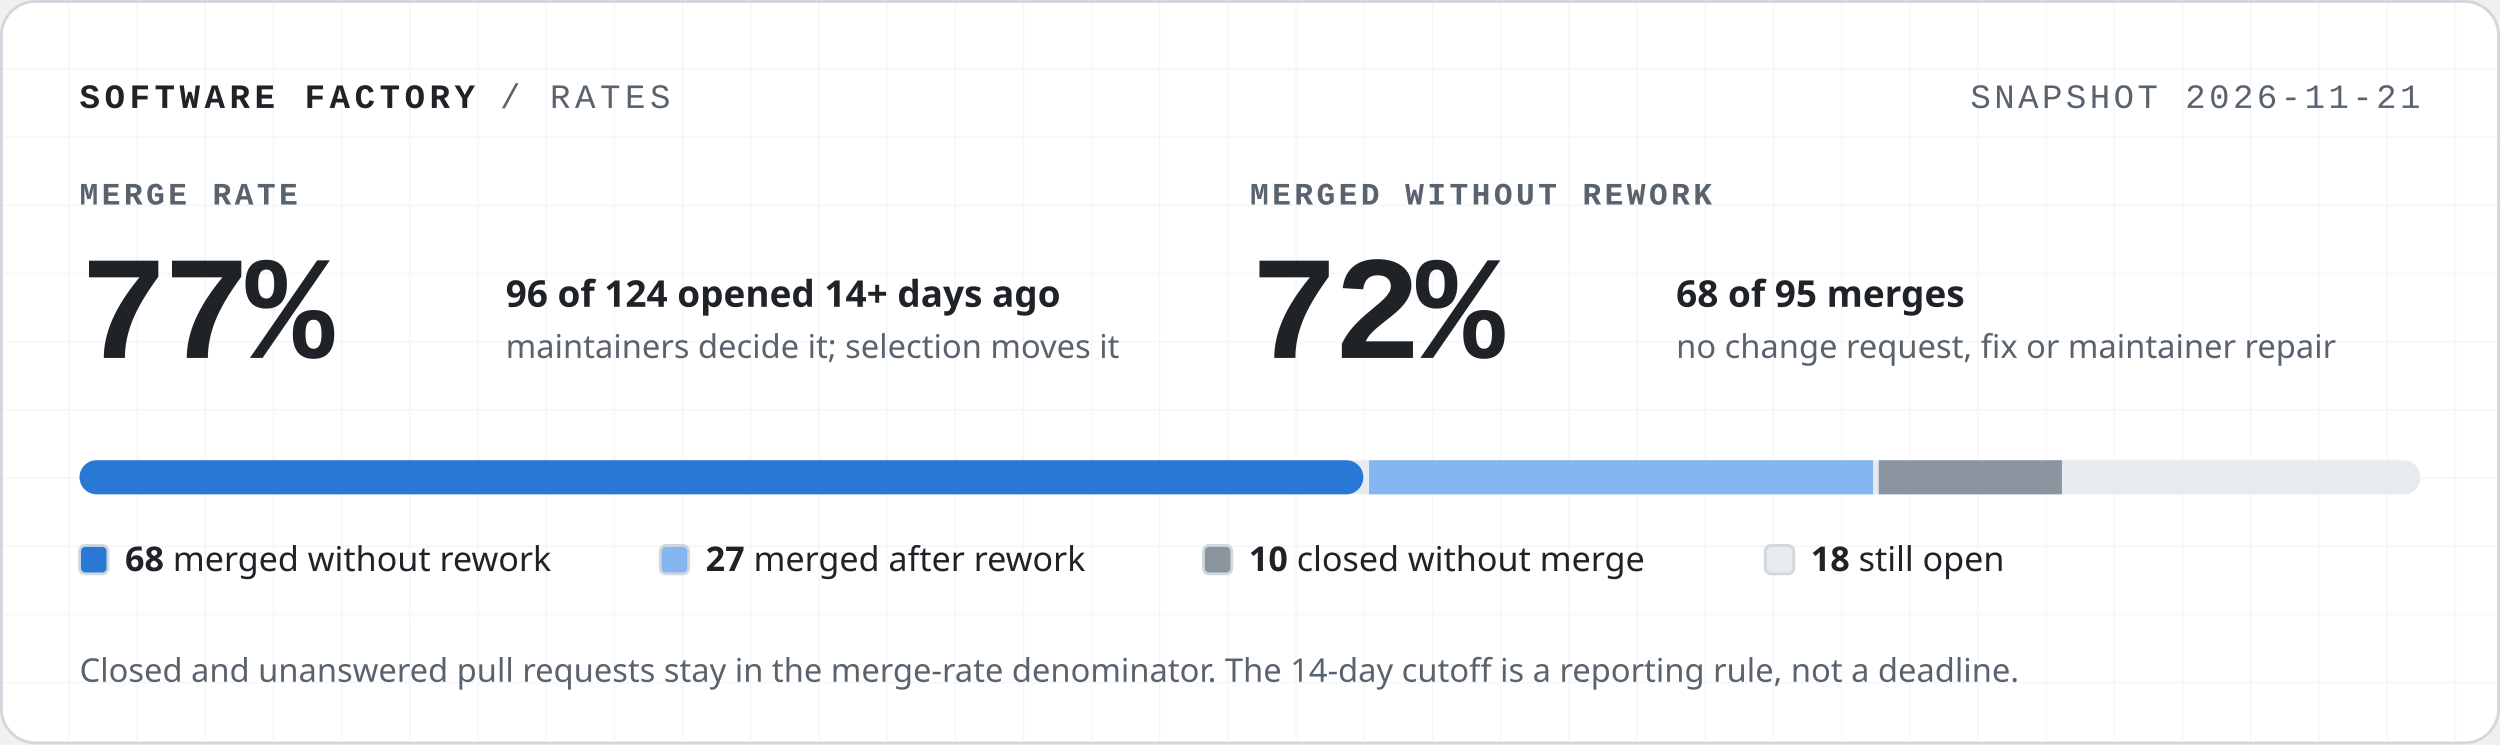
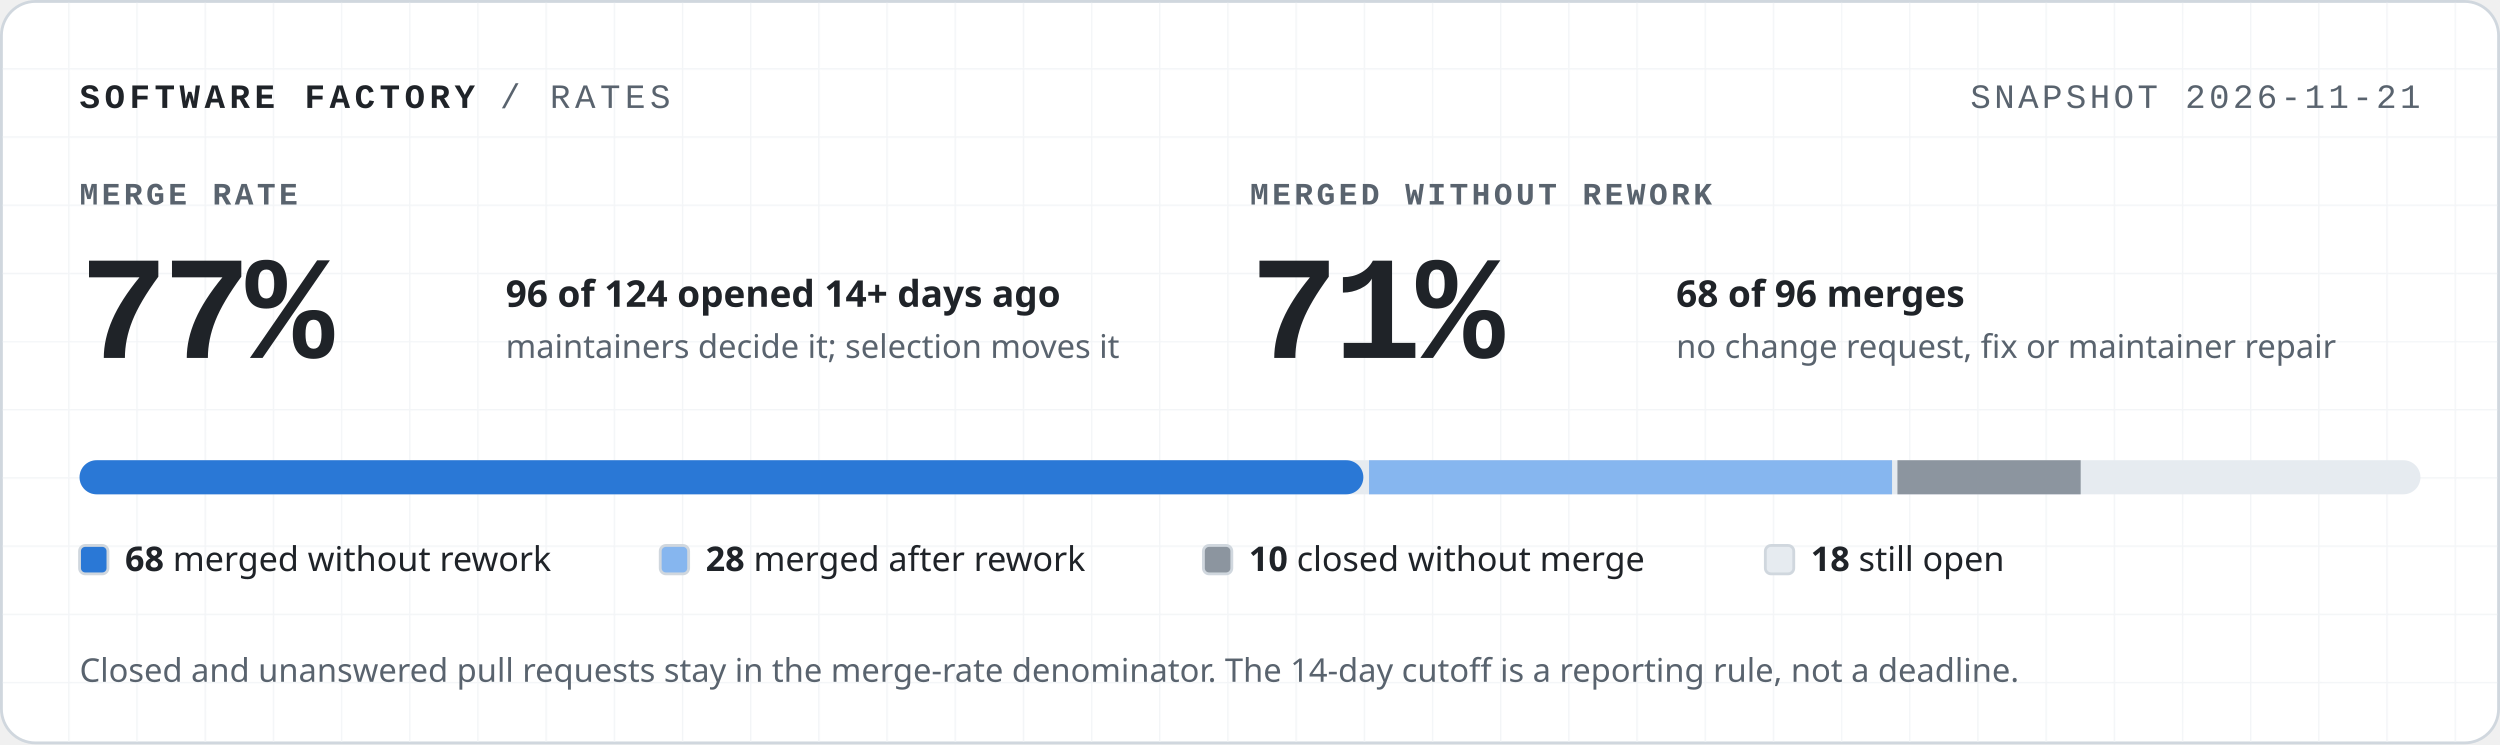
- <svg xmlns="http://www.w3.org/2000/svg" viewBox="0 0 880 262" width="880" height="262" role="img" aria-label="Rates on 2026-11-21. Of 124 pull requests opened at least 14 days earlier, 96 merged: 68 without rework and 27 after rework. 10 were closed without merge and 18 are still open.">
+ <svg xmlns="http://www.w3.org/2000/svg" viewBox="0 0 880 262" width="880" height="262" role="img" aria-label="Rates on 2026-11-21. Of 124 pull requests opened at least 14 days earlier, 96 merged: 68 without rework and 28 after rework. 10 were closed without merge and 18 are still open.">
  <style>.mono{font-family:ui-monospace, SFMono-Regular, 'SF Mono', Menlo, Consolas, 'Liberation Mono', monospace}.sans{font-family:-apple-system, BlinkMacSystemFont, 'Segoe UI', 'Noto Sans', Helvetica, Arial, sans-serif}</style>
  <defs>
    <pattern id="b-light" width="24" height="24" patternUnits="userSpaceOnUse">
      <path d="M24 0H0V24" fill="none" stroke="#f3f5f7" stroke-width="1" />
    </pattern>
  </defs>
  <rect x="0.5" y="0.5" width="879" height="261" rx="12" fill="#ffffff" stroke="#d0d7de" />
  <rect x="1" y="1" width="878" height="260" rx="12" fill="url(#b-light)" />
  <text class="mono" x="28" y="38" font-size="12" font-weight="700" letter-spacing="1.6" fill="#1f2328">SOFTWARE FACTORY</text>
  <text class="mono" x="176" y="38" font-size="12" letter-spacing="1.6" fill="#59636e">/ RATES</text>
  <text class="mono" x="852" y="38" font-size="12" letter-spacing="1.2" fill="#59636e" text-anchor="end">SNAPSHOT 2026-11-21</text>
  <text class="mono" x="28" y="72" font-size="11" font-weight="700" letter-spacing="1.2" fill="#59636e">MERGE RATE</text>
  <text class="mono" x="28" y="126" font-size="52" font-weight="700" letter-spacing="-2" fill="#1f2328">77%</text>
  <text class="sans" x="178" y="108" font-size="13" font-weight="600" fill="#1f2328">96 of 124 opened 14+ days ago</text>
  <text class="sans" x="178" y="126" font-size="11.5" fill="#59636e">maintainers decide it; selection moves it</text>
  <text class="mono" x="440" y="72" font-size="11" font-weight="700" letter-spacing="1.2" fill="#59636e">MERGED WITHOUT REWORK</text>
-   <text class="mono" x="440" y="126" font-size="52" font-weight="700" letter-spacing="-2" fill="#1f2328">72%</text>
-   <text class="sans" x="590" y="108" font-size="13" font-weight="600" fill="#1f2328">68 of 95 merges</text>
+   <text class="mono" x="440" y="126" font-size="52" font-weight="700" letter-spacing="-2" fill="#1f2328">71%</text>
+   <text class="sans" x="590" y="108" font-size="13" font-weight="600" fill="#1f2328">68 of 96 merges</text>
  <text class="sans" x="590" y="126" font-size="11.5" fill="#59636e">no change request, fix or maintainer repair</text>
  <rect x="28" y="162" width="824" height="12" rx="6" fill="#e6ebf0" />
  <rect x="28" y="162" width="451.9" height="12" rx="6" fill="#2a78d6" />
-   <rect x="481.9" y="162" width="177.4" height="12" fill="#86b6ef" />
-   <rect x="661.3" y="162" width="64.5" height="12" fill="#8c959f" />
+   <rect x="481.9" y="162" width="184.1" height="12" fill="#86b6ef" />
+   <rect x="667.9" y="162" width="64.5" height="12" fill="#8c959f" />
  <rect x="28" y="192" width="10" height="10" rx="2" fill="#2a78d6" stroke="#d0d7de" stroke-width="1" />
  <text class="sans" x="44" y="201" font-size="12" fill="#1f2328">
    <tspan font-weight="700">68</tspan> merged without rework</text>
  <rect x="232.4" y="192" width="10" height="10" rx="2" fill="#86b6ef" stroke="#d0d7de" stroke-width="1" />
  <text class="sans" x="248.4" y="201" font-size="12" fill="#1f2328">
-     <tspan font-weight="700">27</tspan> merged after rework</text>
+     <tspan font-weight="700">28</tspan> merged after rework</text>
  <rect x="423.6" y="192" width="10" height="10" rx="2" fill="#8c959f" stroke="#d0d7de" stroke-width="1" />
  <text class="sans" x="439.6" y="201" font-size="12" fill="#1f2328">
    <tspan font-weight="700">10</tspan> closed without merge</text>
  <rect x="621.4" y="192" width="10" height="10" rx="2" fill="#e6ebf0" stroke="#d0d7de" stroke-width="1" />
  <text class="sans" x="637.4" y="201" font-size="12" fill="#1f2328">
    <tspan font-weight="700">18</tspan> still open</text>
  <text class="sans" x="28" y="240" font-size="11.5" fill="#59636e">Closed and unanswered pull requests stay in the merge-rate denominator. The 14-day cutoff is a reporting rule, not a deadline.</text>
</svg>
